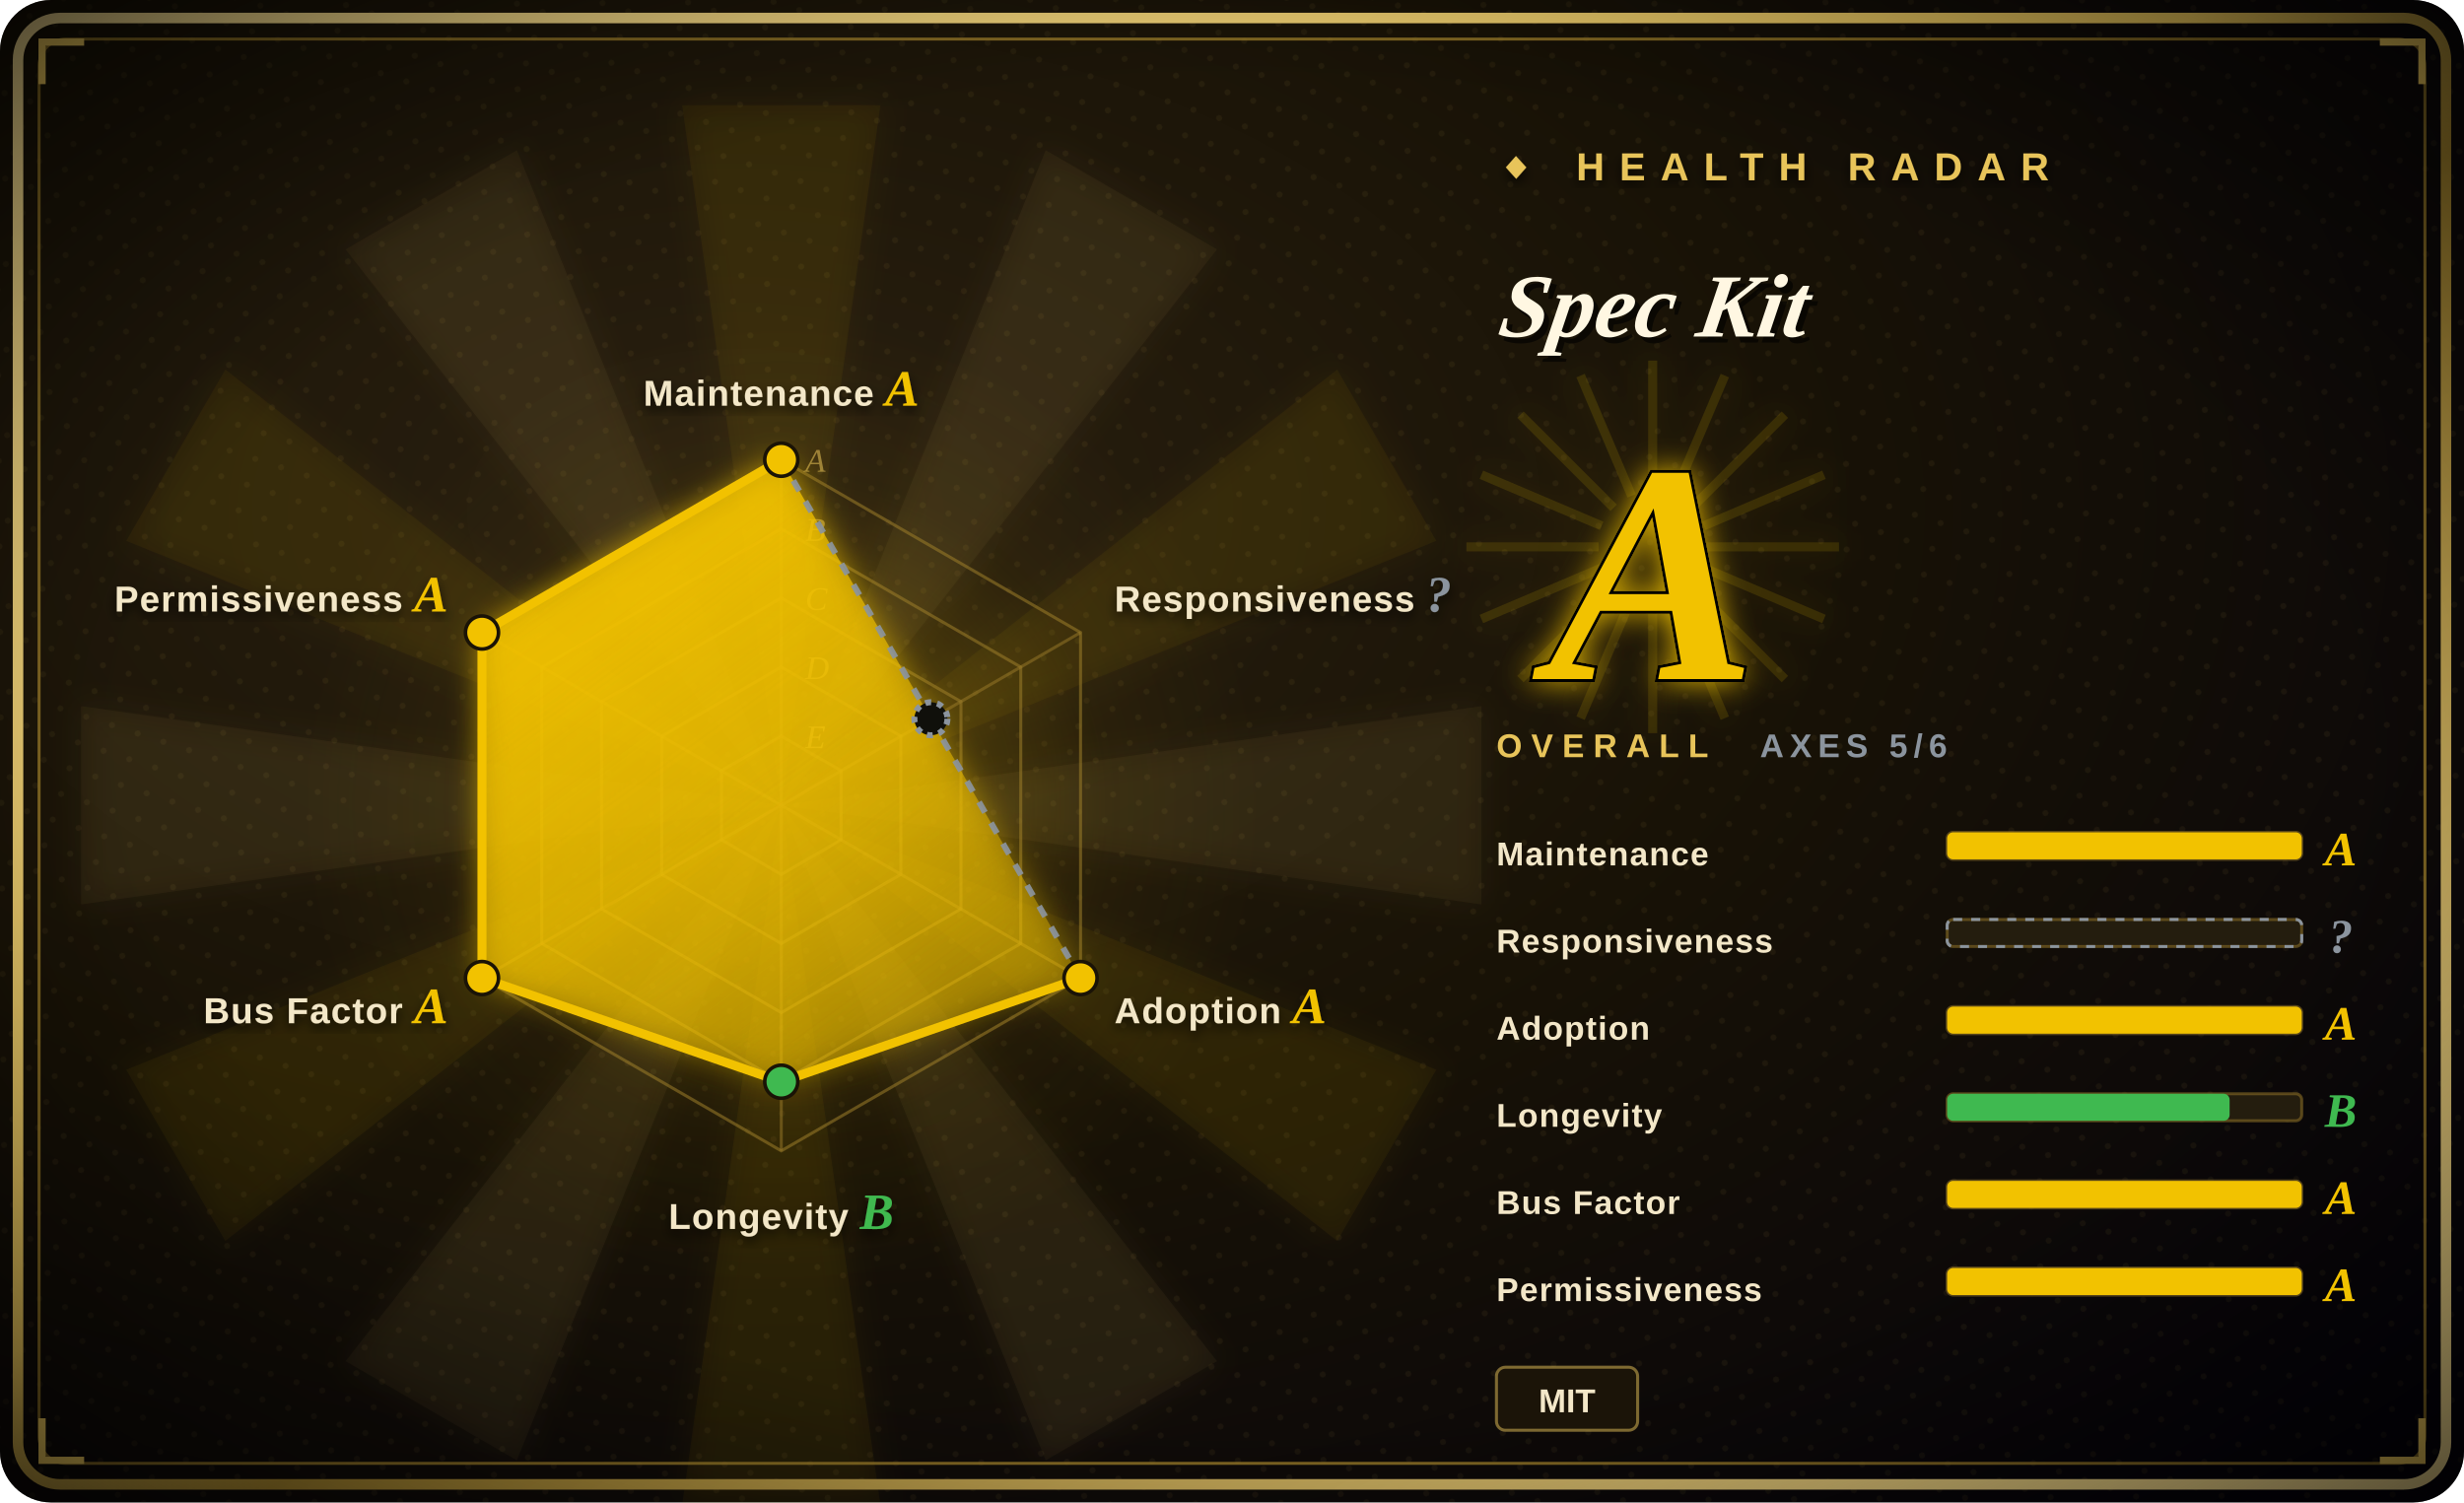
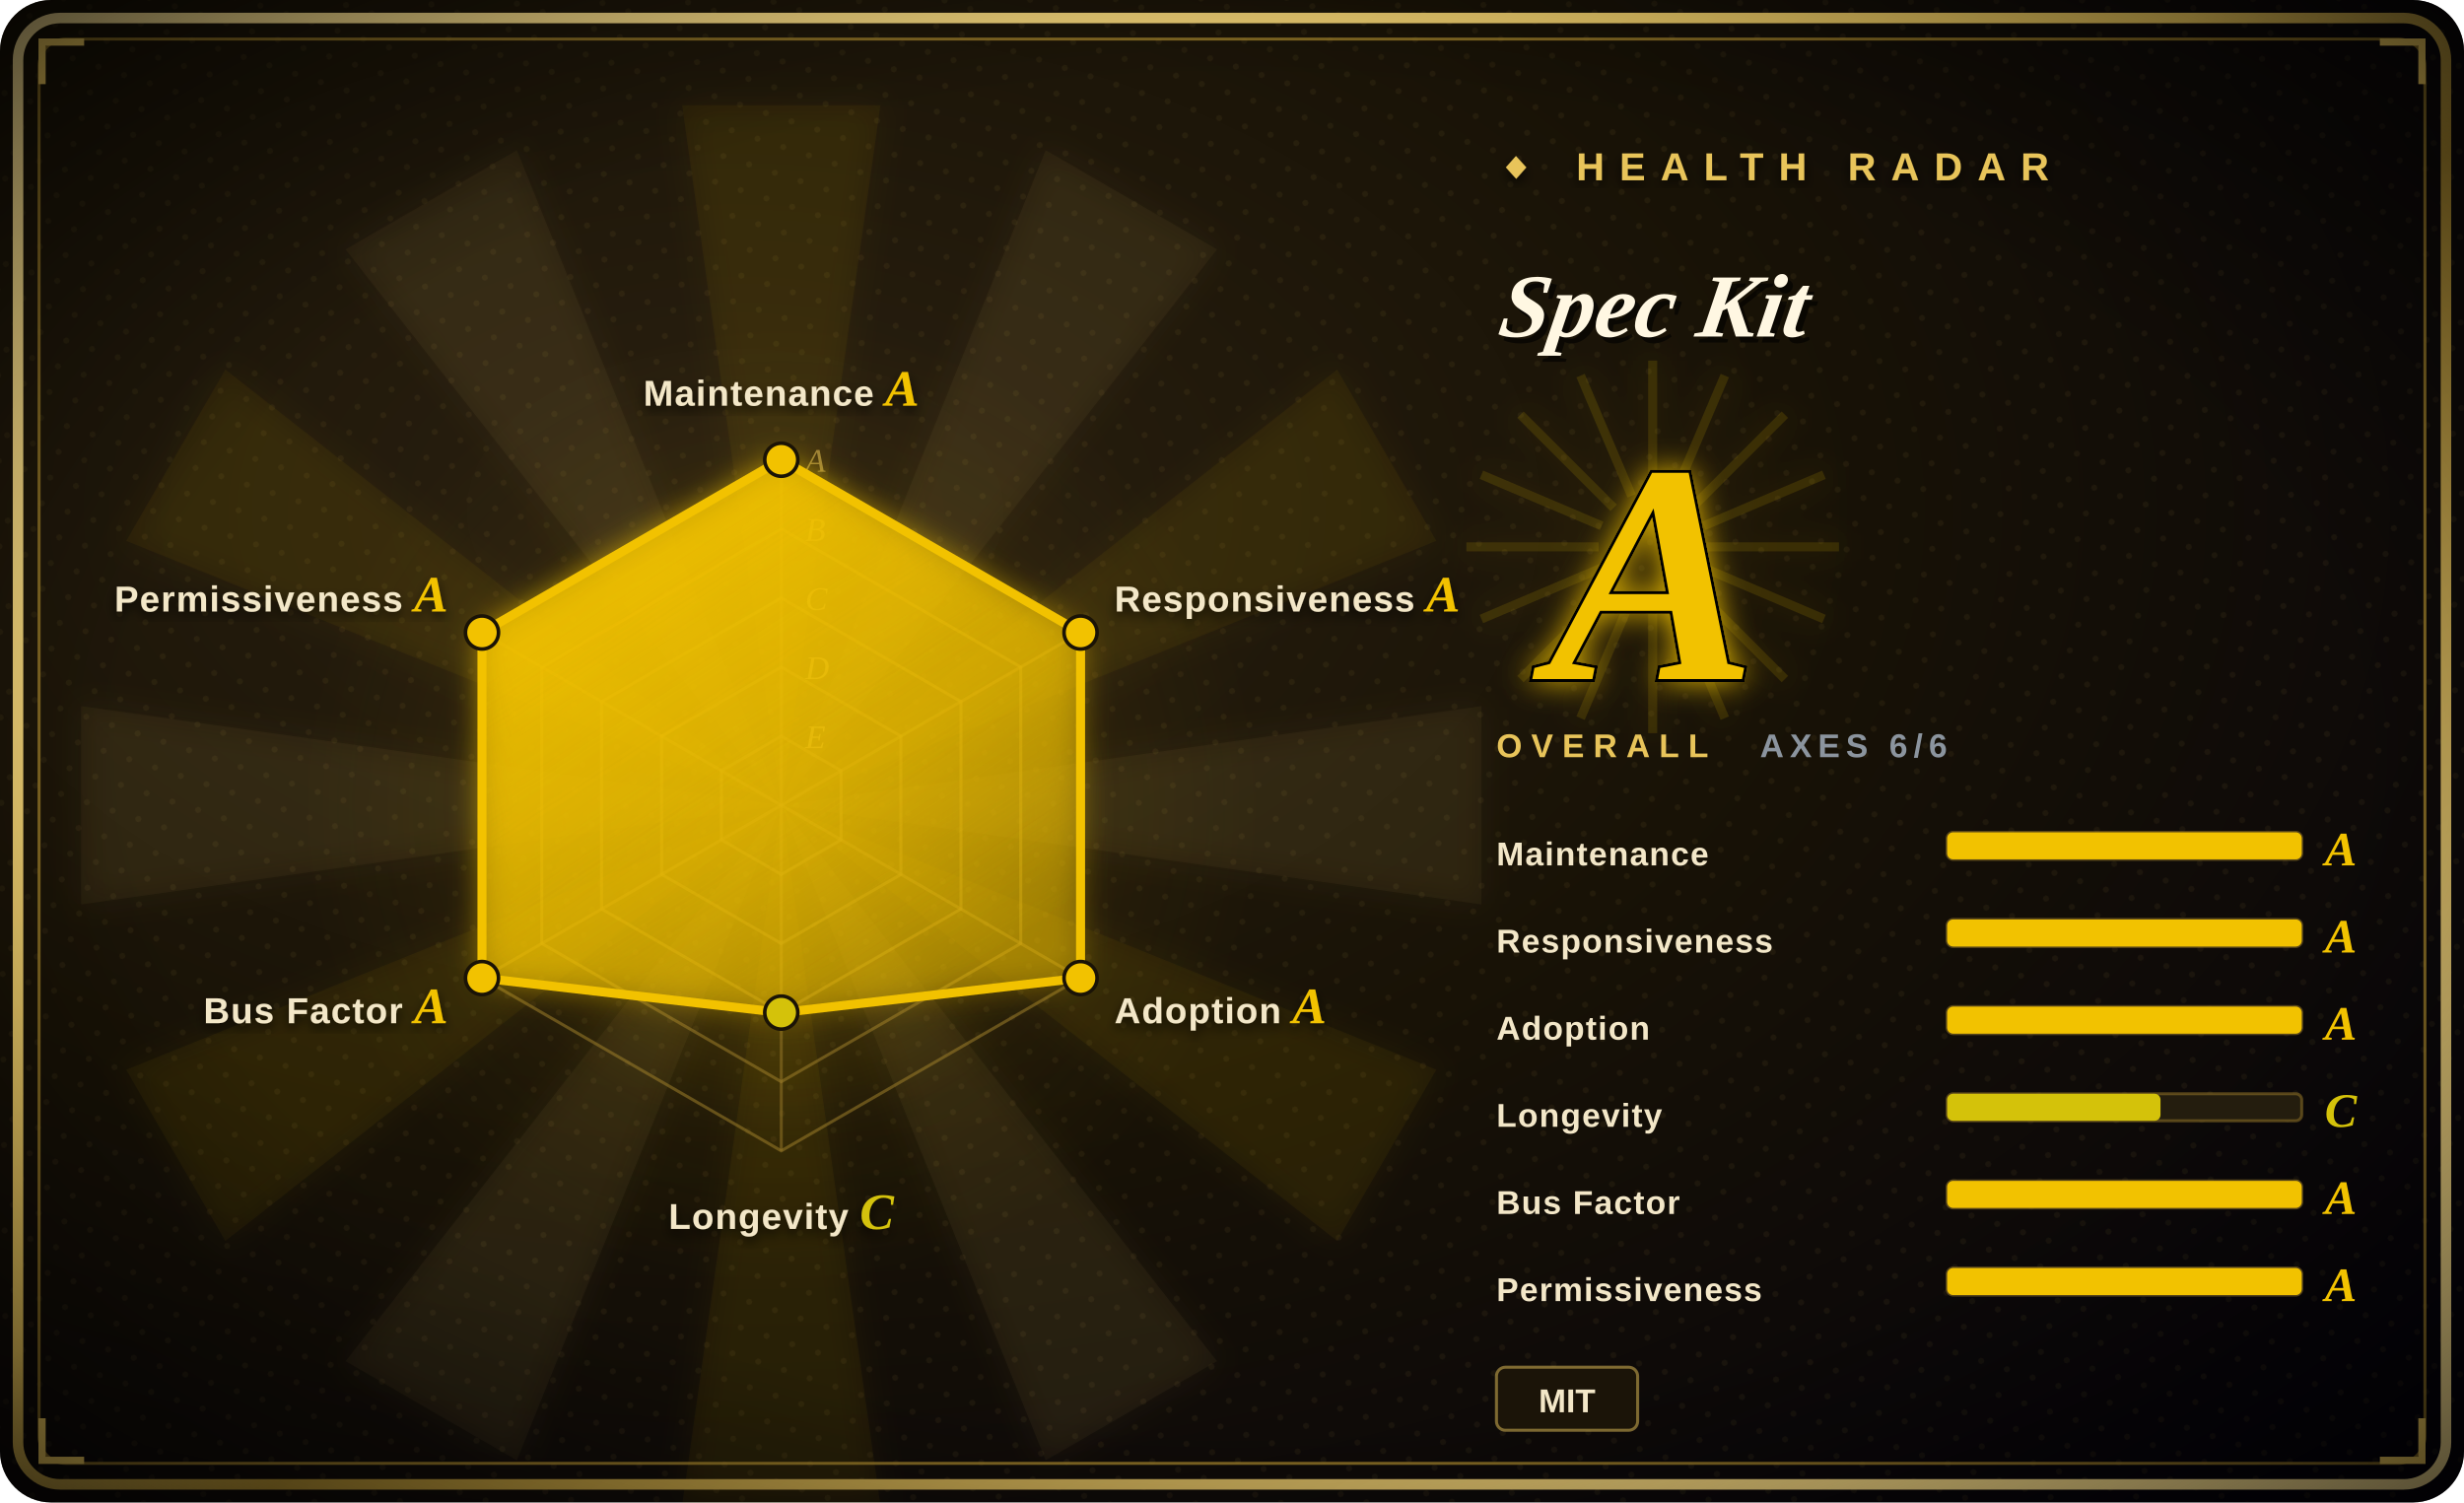
<svg xmlns="http://www.w3.org/2000/svg" width="820" height="500" viewBox="0 0 820 500">
  <defs>
    <radialGradient id="bg" cx="30%" cy="34%" r="90%">
      <stop offset="0%" stop-color="#2a2010" />
      <stop offset="48%" stop-color="#181206" />
      <stop offset="100%" stop-color="#05030a" />
    </radialGradient>
    <radialGradient id="vig" cx="50%" cy="50%" r="72%">
      <stop offset="62%" stop-color="#000000" stop-opacity="0" />
      <stop offset="100%" stop-color="#000000" stop-opacity="0.72" />
    </radialGradient>
    <linearGradient id="frame" x1="0" y1="0" x2="1" y2="1">
      <stop offset="0%" stop-color="#f6dd92" />
      <stop offset="45%" stop-color="#E8C45A" />
      <stop offset="55%" stop-color="#9c7d2a" />
      <stop offset="100%" stop-color="#f6dd92" />
    </linearGradient>
    <linearGradient id="poly" x1="0" y1="0" x2="0.7" y2="1">
      <stop offset="0%" stop-color="#F2C200" stop-opacity="0.92" />
      <stop offset="100%" stop-color="#F2C200" stop-opacity="0.34" />
    </linearGradient>
    <radialGradient id="halo" cx="50%" cy="50%" r="50%">
      <stop offset="0%" stop-color="#F2C200" stop-opacity="0.34" />
      <stop offset="68%" stop-color="#F2C200" stop-opacity="0.04" />
      <stop offset="100%" stop-color="#F2C200" stop-opacity="0" />
    </radialGradient>
    <filter id="glow" x="-60%" y="-60%" width="220%" height="220%">
      <feGaussianBlur stdDeviation="5" result="b" />
      <feMerge>
        <feMergeNode in="b" />
        <feMergeNode in="SourceGraphic" />
      </feMerge>
    </filter>
    <filter id="soft" x="-30%" y="-30%" width="160%" height="160%">
      <feDropShadow dx="0" dy="2" stdDeviation="2" flood-color="#000" flood-opacity="0.7" />
    </filter>
    <pattern id="halftone" width="9" height="9" patternUnits="userSpaceOnUse" patternTransform="rotate(18)">
      <circle cx="2" cy="2" r="1" fill="#E8C45A" fill-opacity="0.06" />
    </pattern>
  </defs>
  <rect width="820" height="500" rx="17" fill="url(#bg)" />
  <rect width="820" height="500" rx="17" fill="url(#halftone)" />
  <g opacity="0.5" filter="url(#glow)">
    <path d="M260,268 L493,235 L493,301 Z" fill="#E8C45A" fill-opacity="0.10" />
    <path d="M260,268 L478,356 L445,413 Z" fill="#F2C200" fill-opacity="0.10" />
    <path d="M260,268 L405,453 L348,486 Z" fill="#E8C45A" fill-opacity="0.10" />
    <path d="M260,268 L293,501 L227,501 Z" fill="#F2C200" fill-opacity="0.10" />
    <path d="M260,268 L172,486 L115,453 Z" fill="#E8C45A" fill-opacity="0.10" />
    <path d="M260,268 L75,413 L42,356 Z" fill="#F2C200" fill-opacity="0.10" />
    <path d="M260,268 L27,301 L27,235 Z" fill="#E8C45A" fill-opacity="0.10" />
    <path d="M260,268 L42,180 L75,123 Z" fill="#F2C200" fill-opacity="0.10" />
    <path d="M260,268 L115,83 L172,50 Z" fill="#E8C45A" fill-opacity="0.10" />
    <path d="M260,268 L227,35 L293,35 Z" fill="#F2C200" fill-opacity="0.10" />
    <path d="M260,268 L348,50 L405,83 Z" fill="#E8C45A" fill-opacity="0.10" />
    <path d="M260,268 L445,123 L478,180 Z" fill="#F2C200" fill-opacity="0.10" />
  </g>
  <circle cx="260" cy="268" r="161" fill="url(#halo)" />
  <rect x="6" y="6" width="808" height="488" rx="14" fill="none" stroke="url(#frame)" stroke-width="3.5" />
  <rect x="13" y="13" width="794" height="474" rx="9" fill="none" stroke="#9c7d2a" stroke-width="1" stroke-opacity="0.8" />
  <path d="M14,28 L14,14 L28,14" fill="none" stroke="#E8C45A" stroke-width="2.4" />
  <path d="M806,28 L806,14 L792,14" fill="none" stroke="#E8C45A" stroke-width="2.4" />
  <path d="M14,472 L14,486 L28,486" fill="none" stroke="#E8C45A" stroke-width="2.4" />
  <path d="M806,472 L806,486 L792,486" fill="none" stroke="#E8C45A" stroke-width="2.4" />
  <rect width="820" height="500" rx="17" fill="url(#vig)" />
  <polygon points="260.0,153.0 359.6,210.5 359.6,325.5 260.0,383.0 160.4,325.5 160.4,210.5" fill="none" stroke="#9c7d2a" stroke-opacity="0.55" stroke-width="1" />
  <polygon points="260.0,176.0 339.7,222.0 339.7,314.0 260.0,360.0 180.3,314.0 180.3,222.0" fill="none" stroke="#9c7d2a" stroke-opacity="0.55" stroke-width="1" />
  <polygon points="260.0,199.0 319.8,233.5 319.8,302.5 260.0,337.0 200.2,302.5 200.2,233.5" fill="none" stroke="#9c7d2a" stroke-opacity="0.55" stroke-width="1" />
  <polygon points="260.0,222.0 299.8,245.0 299.8,291.0 260.0,314.0 220.2,291.0 220.2,245.0" fill="none" stroke="#9c7d2a" stroke-opacity="0.55" stroke-width="1" />
  <polygon points="260.0,245.0 279.9,256.5 279.9,279.5 260.0,291.0 240.1,279.5 240.1,256.5" fill="none" stroke="#9c7d2a" stroke-opacity="0.55" stroke-width="1" />
  <line x1="260" y1="268" x2="260.0" y2="153.0" stroke="#9c7d2a" stroke-opacity="0.5" stroke-width="1" />
  <line x1="260" y1="268" x2="359.6" y2="210.5" stroke="#9c7d2a" stroke-opacity="0.5" stroke-width="1" />
  <line x1="260" y1="268" x2="359.6" y2="325.5" stroke="#9c7d2a" stroke-opacity="0.5" stroke-width="1" />
  <line x1="260" y1="268" x2="260.0" y2="383.0" stroke="#9c7d2a" stroke-opacity="0.5" stroke-width="1" />
  <line x1="260" y1="268" x2="160.4" y2="325.5" stroke="#9c7d2a" stroke-opacity="0.5" stroke-width="1" />
  <line x1="260" y1="268" x2="160.4" y2="210.5" stroke="#9c7d2a" stroke-opacity="0.5" stroke-width="1" />
  <text x="268" y="157.0" font-size="11" font-style="italic" fill="#E8C45A" fill-opacity="0.55" font-family="'Georgia','Times New Roman',serif">A</text>
  <text x="268" y="180.0" font-size="11" font-style="italic" fill="#E8C45A" fill-opacity="0.55" font-family="'Georgia','Times New Roman',serif">B</text>
  <text x="268" y="203.0" font-size="11" font-style="italic" fill="#E8C45A" fill-opacity="0.55" font-family="'Georgia','Times New Roman',serif">C</text>
  <text x="268" y="226.0" font-size="11" font-style="italic" fill="#E8C45A" fill-opacity="0.55" font-family="'Georgia','Times New Roman',serif">D</text>
  <text x="268" y="249.0" font-size="11" font-style="italic" fill="#E8C45A" fill-opacity="0.55" font-family="'Georgia','Times New Roman',serif">E</text>
-   <polygon points="260.0,153.0 309.8,239.2 359.6,325.5 260.0,360.0 160.4,325.5 160.4,210.5" fill="url(#poly)" filter="url(#glow)" />
-   <line x1="260.0" y1="153.0" x2="309.8" y2="239.2" stroke="#8B949E" stroke-width="2" stroke-dasharray="4 4" stroke-opacity="0.92" />
-   <line x1="309.8" y1="239.2" x2="359.6" y2="325.5" stroke="#8B949E" stroke-width="2" stroke-dasharray="4 4" stroke-opacity="0.92" />
-   <line x1="359.6" y1="325.5" x2="260.0" y2="360.0" stroke="#F2C200" stroke-width="3" />
-   <line x1="260.0" y1="360.0" x2="160.4" y2="325.5" stroke="#F2C200" stroke-width="3" />
+   <polygon points="260.0,153.0 359.6,210.5 359.6,325.5 260.0,337.0 160.4,325.5 160.4,210.5" fill="url(#poly)" filter="url(#glow)" />
+   <line x1="260.0" y1="153.0" x2="359.6" y2="210.5" stroke="#F2C200" stroke-width="3" />
+   <line x1="359.6" y1="210.5" x2="359.6" y2="325.5" stroke="#F2C200" stroke-width="3" />
+   <line x1="359.6" y1="325.5" x2="260.0" y2="337.0" stroke="#F2C200" stroke-width="3" />
+   <line x1="260.0" y1="337.0" x2="160.4" y2="325.5" stroke="#F2C200" stroke-width="3" />
  <line x1="160.4" y1="325.5" x2="160.4" y2="210.5" stroke="#F2C200" stroke-width="3" />
  <line x1="160.4" y1="210.5" x2="260.0" y2="153.0" stroke="#F2C200" stroke-width="3" />
  <circle cx="260.0" cy="153.0" r="5.5" fill="#F2C200" stroke="#1a1306" stroke-width="1.2" />
-   <circle cx="309.8" cy="239.2" r="5.5" fill="#10100b" stroke="#8B949E" stroke-width="2" stroke-dasharray="2 2" />
+   <circle cx="359.6" cy="210.5" r="5.5" fill="#F2C200" stroke="#1a1306" stroke-width="1.2" />
  <circle cx="359.6" cy="325.5" r="5.5" fill="#F2C200" stroke="#1a1306" stroke-width="1.2" />
-   <circle cx="260.0" cy="360.0" r="5.5" fill="#3FB950" stroke="#1a1306" stroke-width="1.2" />
+   <circle cx="260.0" cy="337.0" r="5.5" fill="#D4C20A" stroke="#1a1306" stroke-width="1.2" />
  <circle cx="160.4" cy="325.5" r="5.5" fill="#F2C200" stroke="#1a1306" stroke-width="1.2" />
  <circle cx="160.4" cy="210.5" r="5.5" fill="#F2C200" stroke="#1a1306" stroke-width="1.2" />
  <text x="260.0" y="135.0" font-size="12" font-weight="900" fill="#f3e7c8" text-anchor="middle" font-family="'Arial Black','Helvetica Neue',Arial,sans-serif" letter-spacing="0.4" filter="url(#soft)">Maintenance <tspan fill="#F2C200" font-family="'Georgia','Times New Roman',serif" font-style="italic" font-size="17">A</tspan>
  </text>
-   <text x="370.9" y="203.5" font-size="12" font-weight="900" fill="#f3e7c8" text-anchor="start" font-family="'Arial Black','Helvetica Neue',Arial,sans-serif" letter-spacing="0.4" filter="url(#soft)">Responsiveness <tspan fill="#8B949E" font-family="'Georgia','Times New Roman',serif" font-style="italic" font-size="17">?</tspan>
+   <text x="370.9" y="203.5" font-size="12" font-weight="900" fill="#f3e7c8" text-anchor="start" font-family="'Arial Black','Helvetica Neue',Arial,sans-serif" letter-spacing="0.4" filter="url(#soft)">Responsiveness <tspan fill="#F2C200" font-family="'Georgia','Times New Roman',serif" font-style="italic" font-size="17">A</tspan>
  </text>
  <text x="370.9" y="340.5" font-size="12" font-weight="900" fill="#f3e7c8" text-anchor="start" font-family="'Arial Black','Helvetica Neue',Arial,sans-serif" letter-spacing="0.4" filter="url(#soft)">Adoption <tspan fill="#F2C200" font-family="'Georgia','Times New Roman',serif" font-style="italic" font-size="17">A</tspan>
  </text>
-   <text x="260.0" y="409.0" font-size="12" font-weight="900" fill="#f3e7c8" text-anchor="middle" font-family="'Arial Black','Helvetica Neue',Arial,sans-serif" letter-spacing="0.4" filter="url(#soft)">Longevity <tspan fill="#3FB950" font-family="'Georgia','Times New Roman',serif" font-style="italic" font-size="17">B</tspan>
+   <text x="260.0" y="409.0" font-size="12" font-weight="900" fill="#f3e7c8" text-anchor="middle" font-family="'Arial Black','Helvetica Neue',Arial,sans-serif" letter-spacing="0.4" filter="url(#soft)">Longevity <tspan fill="#D4C20A" font-family="'Georgia','Times New Roman',serif" font-style="italic" font-size="17">C</tspan>
  </text>
  <text x="149.1" y="340.5" font-size="12" font-weight="900" fill="#f3e7c8" text-anchor="end" font-family="'Arial Black','Helvetica Neue',Arial,sans-serif" letter-spacing="0.4" filter="url(#soft)">Bus Factor <tspan fill="#F2C200" font-family="'Georgia','Times New Roman',serif" font-style="italic" font-size="17">A</tspan>
  </text>
  <text x="149.1" y="203.5" font-size="12" font-weight="900" fill="#f3e7c8" text-anchor="end" font-family="'Arial Black','Helvetica Neue',Arial,sans-serif" letter-spacing="0.4" filter="url(#soft)">Permissiveness <tspan fill="#F2C200" font-family="'Georgia','Times New Roman',serif" font-style="italic" font-size="17">A</tspan>
  </text>
  <text x="498" y="60" font-size="13" letter-spacing="5" fill="#E8C45A" font-weight="900" font-family="'Arial Black','Helvetica Neue',Arial,sans-serif" filter="url(#soft)">◆ HEALTH RADAR</text>
  <g transform="translate(498,112) skewX(-9)">
    <text x="2" y="2" font-size="30" font-weight="900" font-style="italic" fill="#000" fill-opacity="0.6" font-family="'Georgia','Times New Roman',serif">Spec Kit</text>
    <text x="0" y="0" font-size="30" font-weight="900" font-style="italic" fill="#fff7e2" font-family="'Georgia','Times New Roman',serif">Spec Kit</text>
  </g>
  <line x1="498" y1="124" x2="648" y2="124" stroke="url(#frame)" stroke-width="2" />
  <g opacity="0.85" filter="url(#glow)">
    <line x1="568" y1="182" x2="612" y2="182" stroke="#F2C200" stroke-opacity="0.16" stroke-width="3" />
    <line x1="567" y1="189" x2="607" y2="206" stroke="#F2C200" stroke-opacity="0.16" stroke-width="3" />
    <line x1="563" y1="195" x2="594" y2="226" stroke="#F2C200" stroke-opacity="0.16" stroke-width="3" />
    <line x1="557" y1="199" x2="574" y2="239" stroke="#F2C200" stroke-opacity="0.16" stroke-width="3" />
    <line x1="550" y1="200" x2="550" y2="244" stroke="#F2C200" stroke-opacity="0.16" stroke-width="3" />
    <line x1="543" y1="199" x2="526" y2="239" stroke="#F2C200" stroke-opacity="0.16" stroke-width="3" />
    <line x1="537" y1="195" x2="506" y2="226" stroke="#F2C200" stroke-opacity="0.16" stroke-width="3" />
    <line x1="533" y1="189" x2="493" y2="206" stroke="#F2C200" stroke-opacity="0.16" stroke-width="3" />
    <line x1="532" y1="182" x2="488" y2="182" stroke="#F2C200" stroke-opacity="0.16" stroke-width="3" />
    <line x1="533" y1="175" x2="493" y2="158" stroke="#F2C200" stroke-opacity="0.16" stroke-width="3" />
    <line x1="537" y1="169" x2="506" y2="138" stroke="#F2C200" stroke-opacity="0.16" stroke-width="3" />
    <line x1="543" y1="165" x2="526" y2="125" stroke="#F2C200" stroke-opacity="0.16" stroke-width="3" />
    <line x1="550" y1="164" x2="550" y2="120" stroke="#F2C200" stroke-opacity="0.16" stroke-width="3" />
    <line x1="557" y1="165" x2="574" y2="125" stroke="#F2C200" stroke-opacity="0.16" stroke-width="3" />
    <line x1="563" y1="169" x2="594" y2="138" stroke="#F2C200" stroke-opacity="0.16" stroke-width="3" />
    <line x1="567" y1="175" x2="607" y2="158" stroke="#F2C200" stroke-opacity="0.16" stroke-width="3" />
  </g>
  <text x="550" y="226" font-size="104" font-weight="900" font-style="italic" text-anchor="middle" fill="#F2C200" stroke="#000" stroke-width="2" paint-order="stroke" font-family="'Georgia','Times New Roman',serif" filter="url(#glow)">A</text>
  <text x="498" y="252" font-size="11" letter-spacing="3" fill="#E8C45A" font-family="'Arial Black','Helvetica Neue',Arial,sans-serif" font-weight="900">OVERALL</text>
-   <text x="648" y="252" font-size="11" letter-spacing="2" fill="#8B949E" font-family="'Arial Black','Helvetica Neue',Arial,sans-serif" font-weight="900" text-anchor="end">AXES 5/6</text>
+   <text x="648" y="252" font-size="11" letter-spacing="2" fill="#8B949E" font-family="'Arial Black','Helvetica Neue',Arial,sans-serif" font-weight="900" text-anchor="end">AXES 6/6</text>
  <text x="498" y="288" font-size="11" font-weight="900" fill="#f3e7c8" font-family="'Arial Black','Helvetica Neue',Arial,sans-serif" letter-spacing="0.4">Maintenance</text>
  <rect x="648" y="277" width="118" height="9" rx="2" fill="#241d0e" stroke="#9c7d2a" stroke-opacity="0.5" />
  <rect x="648" y="277" width="118" height="9" rx="2" fill="#F2C200" />
  <text x="779" y="288" font-size="16" font-weight="900" font-style="italic" fill="#F2C200" font-family="'Georgia','Times New Roman',serif" text-anchor="middle">A</text>
  <text x="498" y="317" font-size="11" font-weight="900" fill="#f3e7c8" font-family="'Arial Black','Helvetica Neue',Arial,sans-serif" letter-spacing="0.4">Responsiveness</text>
  <rect x="648" y="306" width="118" height="9" rx="2" fill="#241d0e" stroke="#9c7d2a" stroke-opacity="0.5" />
-   <rect x="648" y="306" width="118" height="9" rx="2" fill="none" stroke="#8B949E" stroke-dasharray="3 3" />
-   <text x="779" y="317" font-size="16" font-weight="900" font-style="italic" fill="#8B949E" font-family="'Georgia','Times New Roman',serif" text-anchor="middle">?</text>
+   <rect x="648" y="306" width="118" height="9" rx="2" fill="#F2C200" />
+   <text x="779" y="317" font-size="16" font-weight="900" font-style="italic" fill="#F2C200" font-family="'Georgia','Times New Roman',serif" text-anchor="middle">A</text>
  <text x="498" y="346" font-size="11" font-weight="900" fill="#f3e7c8" font-family="'Arial Black','Helvetica Neue',Arial,sans-serif" letter-spacing="0.4">Adoption</text>
  <rect x="648" y="335" width="118" height="9" rx="2" fill="#241d0e" stroke="#9c7d2a" stroke-opacity="0.5" />
  <rect x="648" y="335" width="118" height="9" rx="2" fill="#F2C200" />
  <text x="779" y="346" font-size="16" font-weight="900" font-style="italic" fill="#F2C200" font-family="'Georgia','Times New Roman',serif" text-anchor="middle">A</text>
  <text x="498" y="375" font-size="11" font-weight="900" fill="#f3e7c8" font-family="'Arial Black','Helvetica Neue',Arial,sans-serif" letter-spacing="0.4">Longevity</text>
  <rect x="648" y="364" width="118" height="9" rx="2" fill="#241d0e" stroke="#9c7d2a" stroke-opacity="0.5" />
-   <rect x="648" y="364" width="94" height="9" rx="2" fill="#3FB950" />
-   <text x="779" y="375" font-size="16" font-weight="900" font-style="italic" fill="#3FB950" font-family="'Georgia','Times New Roman',serif" text-anchor="middle">B</text>
+   <rect x="648" y="364" width="71" height="9" rx="2" fill="#D4C20A" />
+   <text x="779" y="375" font-size="16" font-weight="900" font-style="italic" fill="#D4C20A" font-family="'Georgia','Times New Roman',serif" text-anchor="middle">C</text>
  <text x="498" y="404" font-size="11" font-weight="900" fill="#f3e7c8" font-family="'Arial Black','Helvetica Neue',Arial,sans-serif" letter-spacing="0.4">Bus Factor</text>
  <rect x="648" y="393" width="118" height="9" rx="2" fill="#241d0e" stroke="#9c7d2a" stroke-opacity="0.5" />
  <rect x="648" y="393" width="118" height="9" rx="2" fill="#F2C200" />
  <text x="779" y="404" font-size="16" font-weight="900" font-style="italic" fill="#F2C200" font-family="'Georgia','Times New Roman',serif" text-anchor="middle">A</text>
  <text x="498" y="433" font-size="11" font-weight="900" fill="#f3e7c8" font-family="'Arial Black','Helvetica Neue',Arial,sans-serif" letter-spacing="0.4">Permissiveness</text>
  <rect x="648" y="422" width="118" height="9" rx="2" fill="#241d0e" stroke="#9c7d2a" stroke-opacity="0.5" />
  <rect x="648" y="422" width="118" height="9" rx="2" fill="#F2C200" />
  <text x="779" y="433" font-size="16" font-weight="900" font-style="italic" fill="#F2C200" font-family="'Georgia','Times New Roman',serif" text-anchor="middle">A</text>
  <rect x="498" y="455" width="47" height="21" rx="3" fill="#1b1408" stroke="#E8C45A" stroke-opacity="0.5" />
  <text x="521.5" y="470" font-size="11" font-weight="700" fill="#f3e7c8" text-anchor="middle" font-family="'Arial Black','Helvetica Neue',Arial,sans-serif">MIT</text>
</svg>
